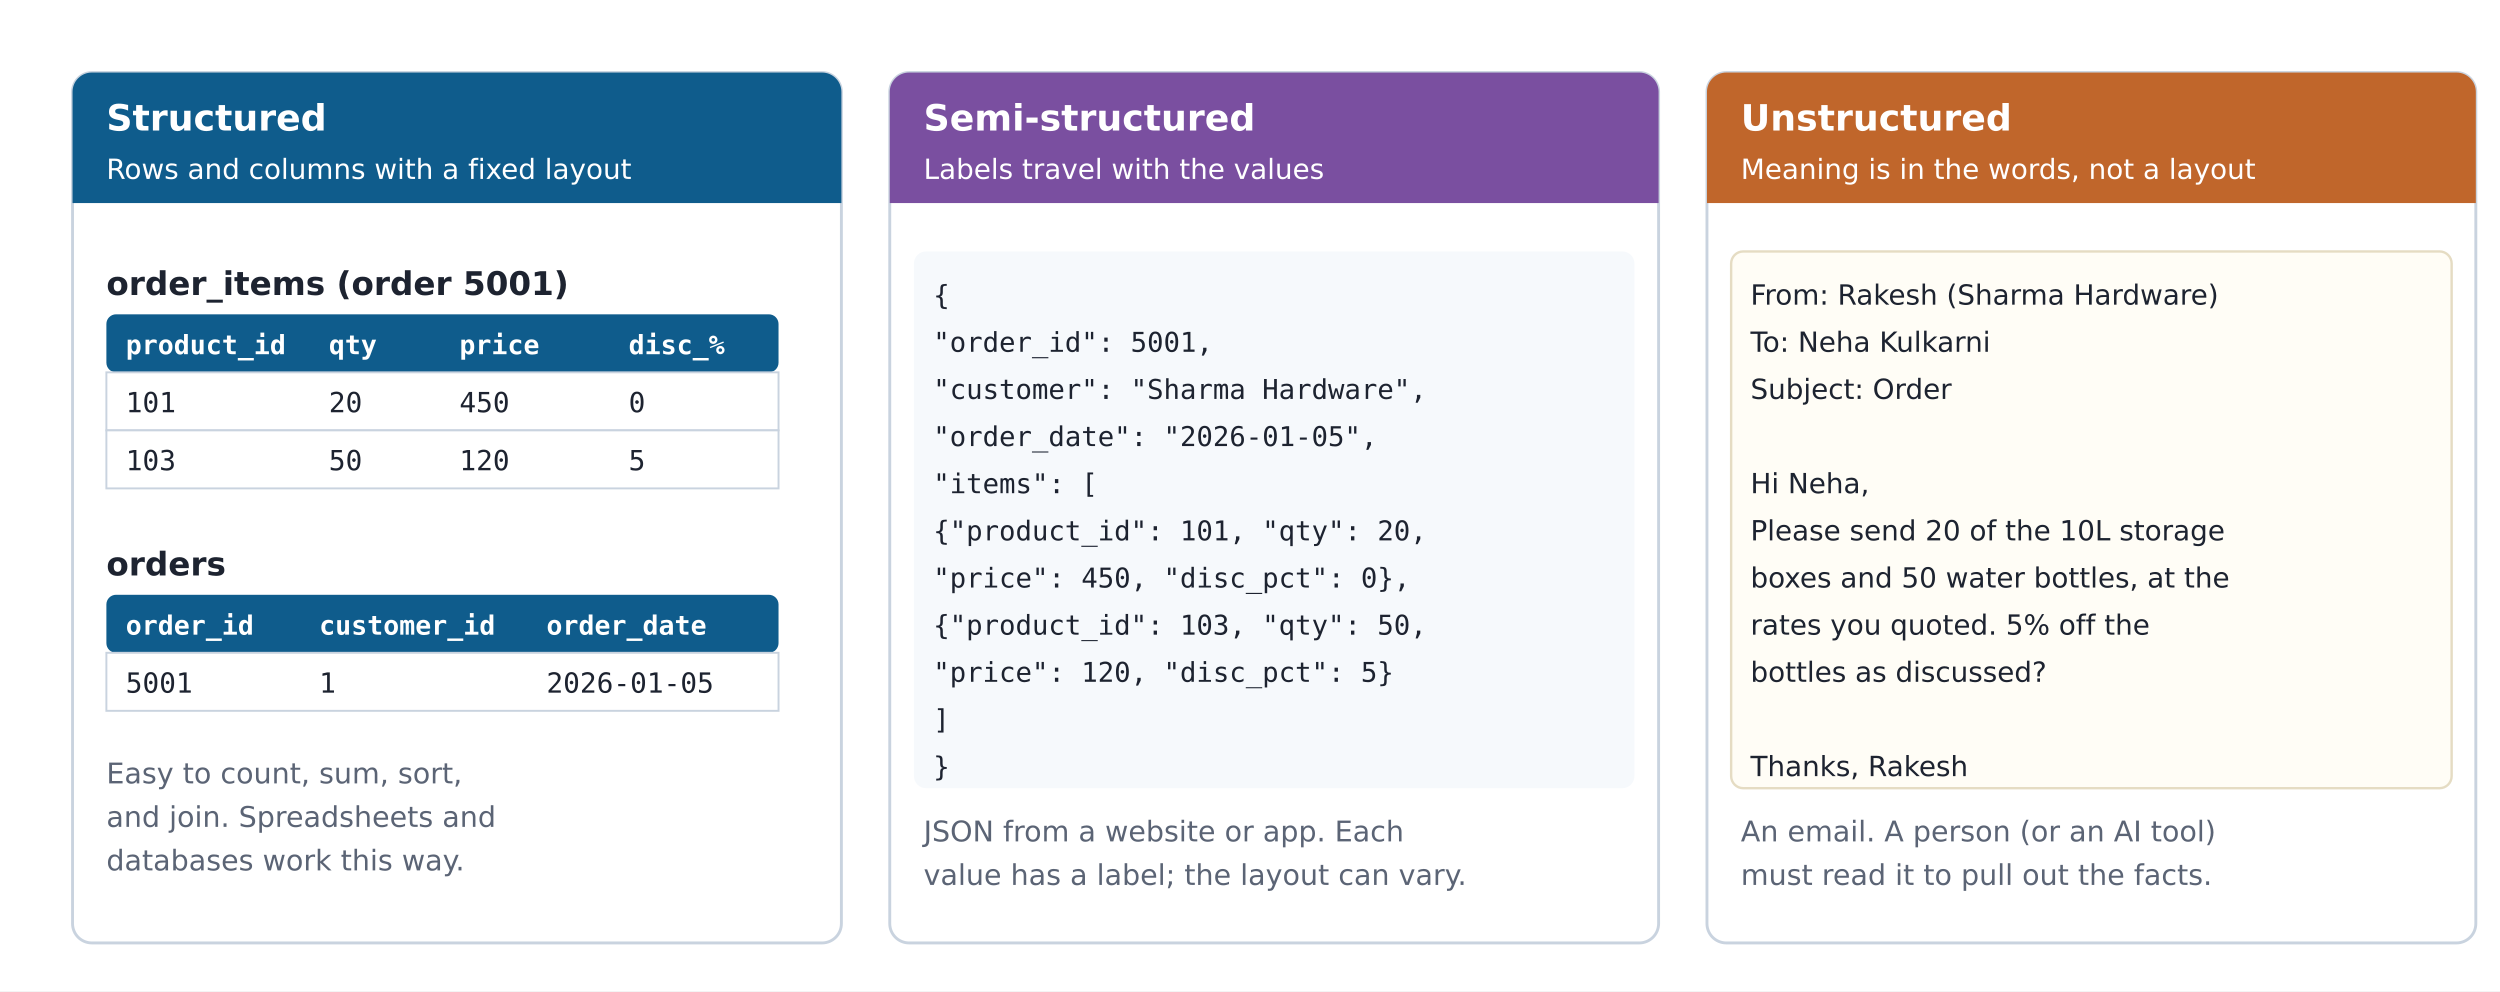
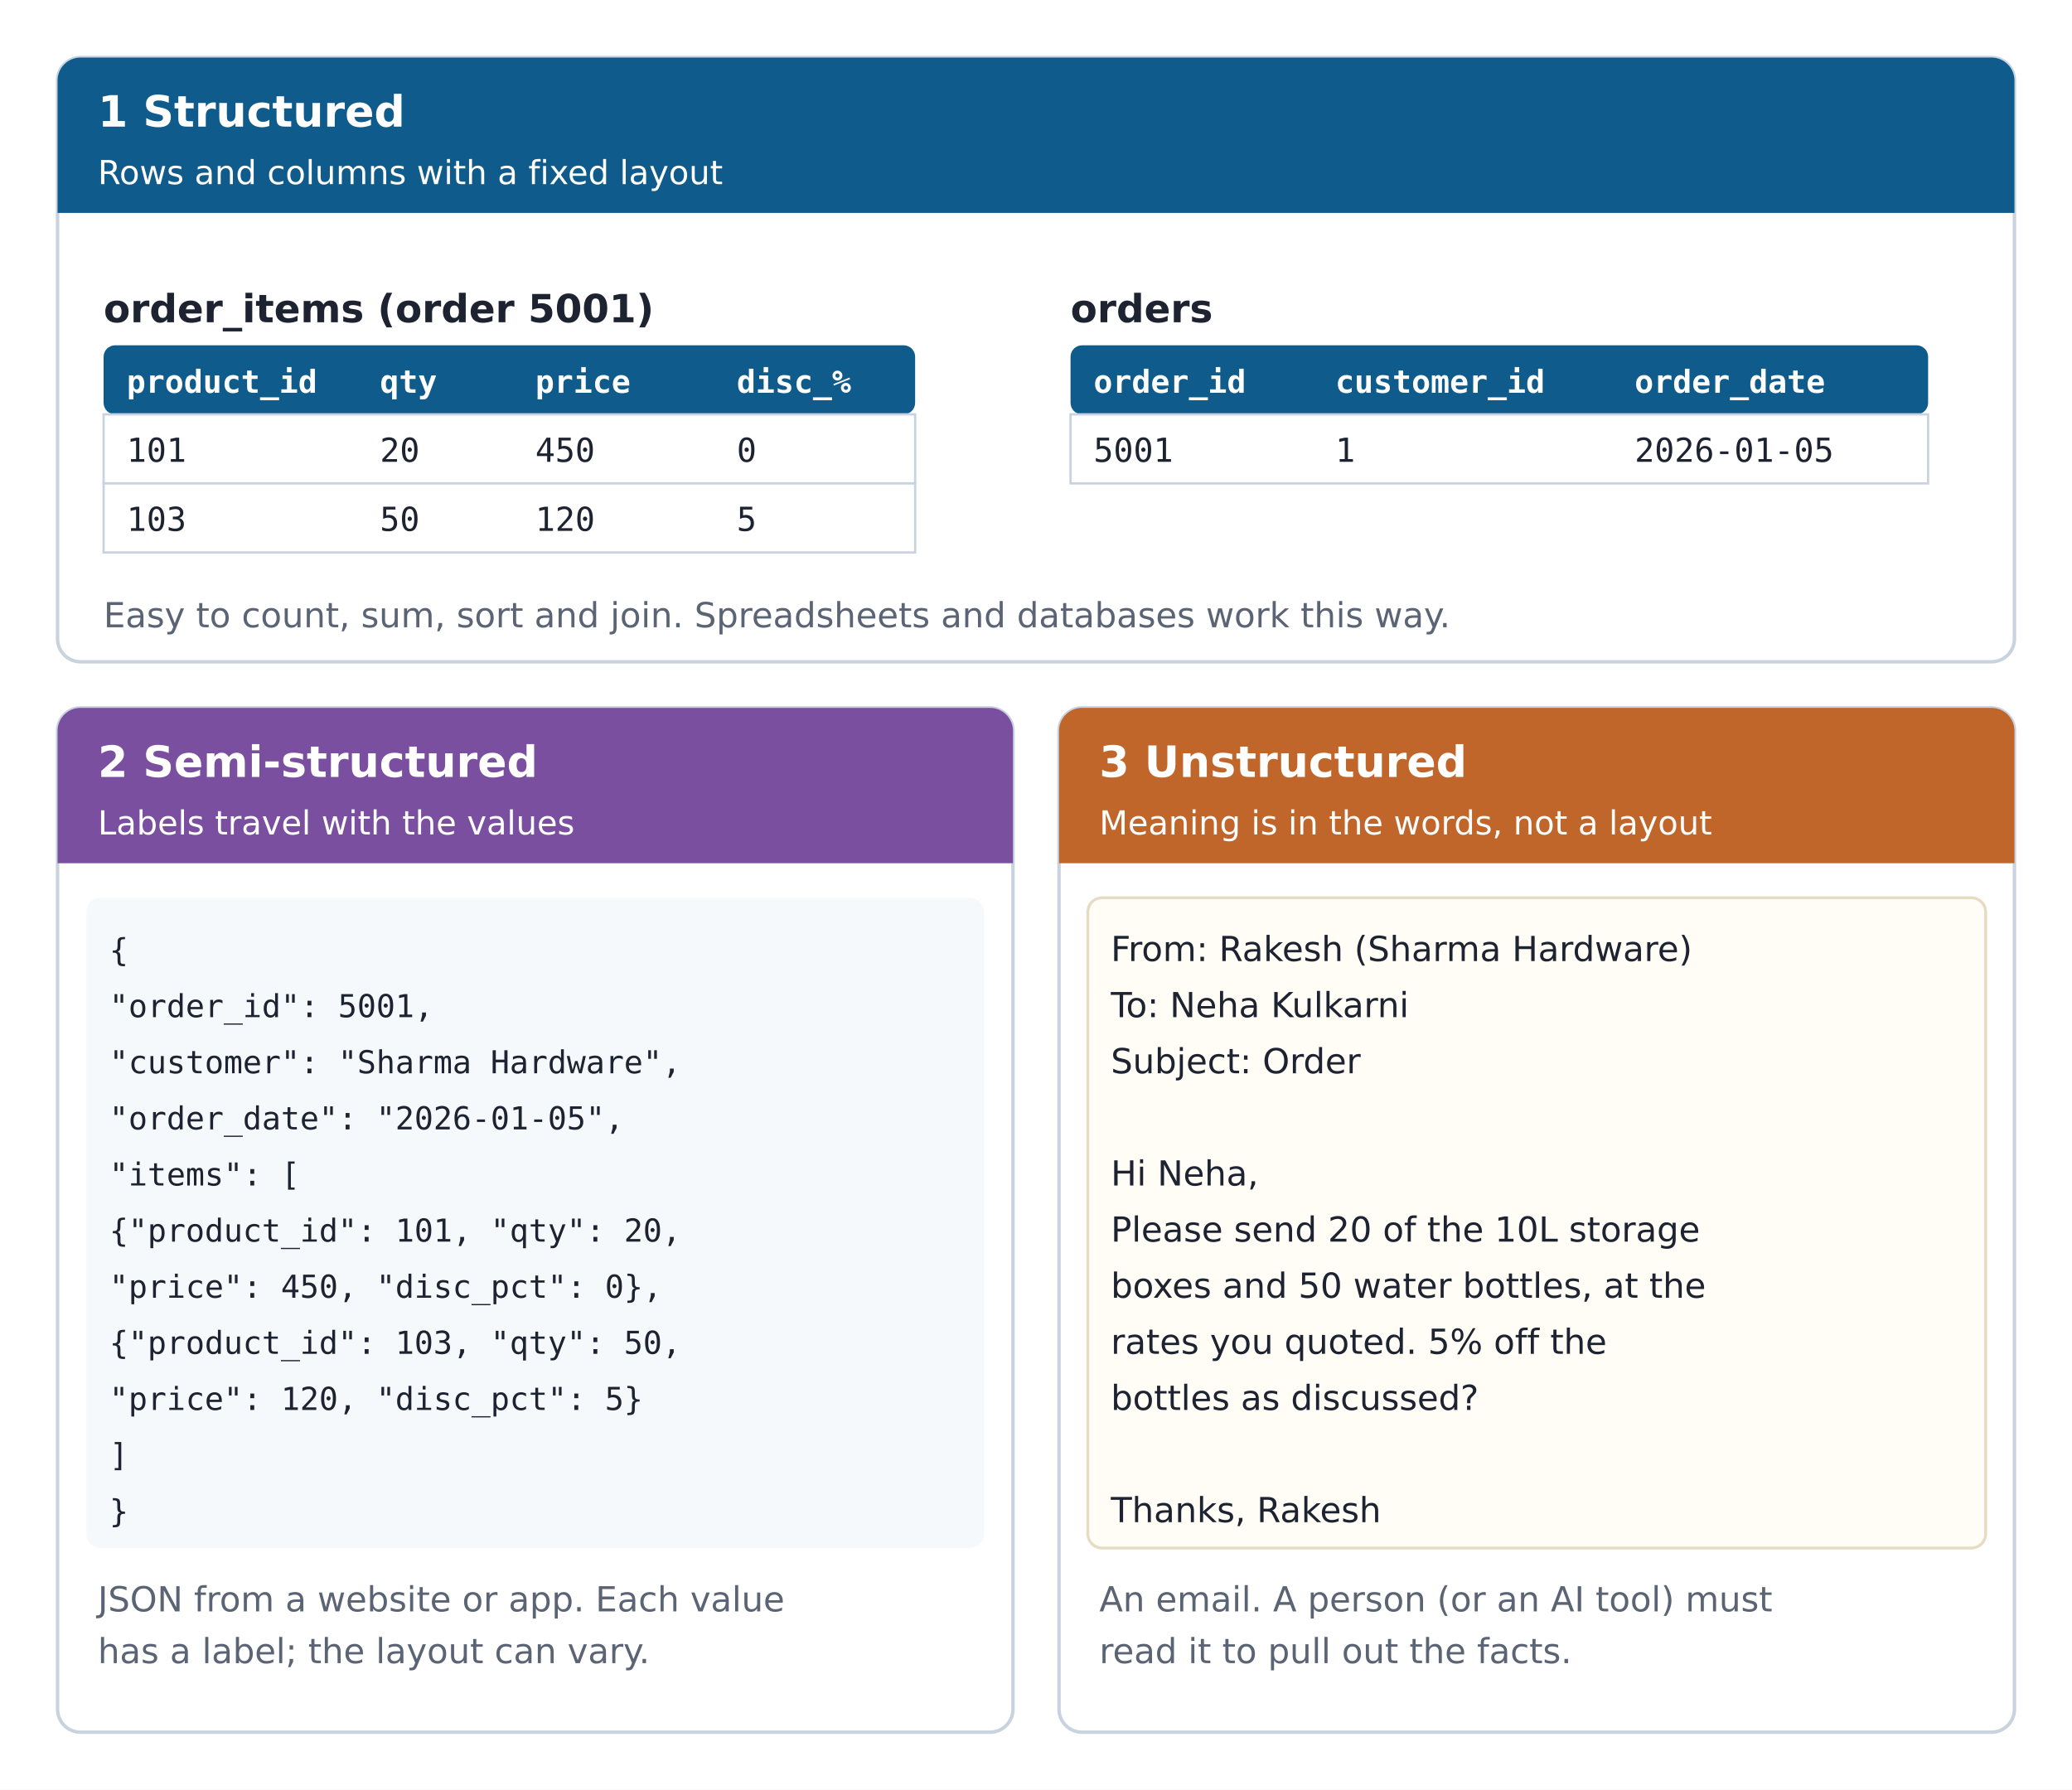
- <svg xmlns="http://www.w3.org/2000/svg" width="1034" height="410" viewBox="0 0 1034 410" font-family="DejaVu Sans, Arial, sans-serif">
-   <rect width="1034" height="410" fill="#ffffff" />
-   <rect x="30" y="30" width="318" height="360" rx="8" fill="#fff" stroke="#c9d3df" stroke-width="1.2" />
-   <path d="M30,38 a8,8 0 0 1 8,-8 H340 a8,8 0 0 1 8,8 V84 H30 Z" fill="#0f5c8c" />
-   <text x="44" y="54" font-size="15" fill="#fff" font-weight="bold" text-anchor="start" font-family="Poppins, DejaVu Sans, sans-serif">Structured</text>
-   <text x="44" y="74" font-size="11.5" fill="#fff" font-weight="normal" text-anchor="start">Rows and columns with a fixed layout</text>
-   <rect x="368" y="30" width="318" height="360" rx="8" fill="#fff" stroke="#c9d3df" stroke-width="1.2" />
-   <path d="M368,38 a8,8 0 0 1 8,-8 H678 a8,8 0 0 1 8,8 V84 H368 Z" fill="#7a4fa0" />
-   <text x="382" y="54" font-size="15" fill="#fff" font-weight="bold" text-anchor="start" font-family="Poppins, DejaVu Sans, sans-serif">Semi-structured</text>
-   <text x="382" y="74" font-size="11.5" fill="#fff" font-weight="normal" text-anchor="start">Labels travel with the values</text>
-   <rect x="706" y="30" width="318" height="360" rx="8" fill="#fff" stroke="#c9d3df" stroke-width="1.2" />
-   <path d="M706,38 a8,8 0 0 1 8,-8 H1016 a8,8 0 0 1 8,8 V84 H706 Z" fill="#c0662b" />
-   <text x="720" y="54" font-size="15" fill="#fff" font-weight="bold" text-anchor="start" font-family="Poppins, DejaVu Sans, sans-serif">Unstructured</text>
-   <text x="720" y="74" font-size="11.5" fill="#fff" font-weight="normal" text-anchor="start">Meaning is in the words, not a layout</text>
-   <text x="44" y="122" font-size="13.5" fill="#1d2330" font-weight="bold" text-anchor="start" font-family="Poppins, DejaVu Sans, sans-serif">order_items (order 5001)</text>
-   <rect x="44" y="130" width="278" height="24" rx="4" fill="#0f5c8c" stroke="none" stroke-width="1" />
-   <text x="52" y="146.5" font-size="11" fill="#fff" font-weight="bold" text-anchor="start" font-family="DejaVu Sans Mono, monospace">product_id</text>
-   <text x="136" y="146.5" font-size="11" fill="#fff" font-weight="bold" text-anchor="start" font-family="DejaVu Sans Mono, monospace">qty</text>
-   <text x="190" y="146.5" font-size="11" fill="#fff" font-weight="bold" text-anchor="start" font-family="DejaVu Sans Mono, monospace">price</text>
-   <text x="260" y="146.5" font-size="11" fill="#fff" font-weight="bold" text-anchor="start" font-family="DejaVu Sans Mono, monospace">disc_%</text>
-   <rect x="44" y="154" width="278" height="24" rx="0" fill="#fff" stroke="#c9d3df" stroke-width="0.8" />
-   <text x="52" y="170.5" font-size="11.5" fill="#1d2330" font-weight="normal" text-anchor="start" font-family="DejaVu Sans Mono, monospace">101</text>
-   <text x="136" y="170.5" font-size="11.5" fill="#1d2330" font-weight="normal" text-anchor="start" font-family="DejaVu Sans Mono, monospace">20</text>
-   <text x="190" y="170.5" font-size="11.5" fill="#1d2330" font-weight="normal" text-anchor="start" font-family="DejaVu Sans Mono, monospace">450</text>
-   <text x="260" y="170.5" font-size="11.5" fill="#1d2330" font-weight="normal" text-anchor="start" font-family="DejaVu Sans Mono, monospace">0</text>
-   <rect x="44" y="178" width="278" height="24" rx="0" fill="#fff" stroke="#c9d3df" stroke-width="0.8" />
-   <text x="52" y="194.5" font-size="11.5" fill="#1d2330" font-weight="normal" text-anchor="start" font-family="DejaVu Sans Mono, monospace">103</text>
-   <text x="136" y="194.5" font-size="11.5" fill="#1d2330" font-weight="normal" text-anchor="start" font-family="DejaVu Sans Mono, monospace">50</text>
-   <text x="190" y="194.5" font-size="11.5" fill="#1d2330" font-weight="normal" text-anchor="start" font-family="DejaVu Sans Mono, monospace">120</text>
-   <text x="260" y="194.5" font-size="11.5" fill="#1d2330" font-weight="normal" text-anchor="start" font-family="DejaVu Sans Mono, monospace">5</text>
-   <text x="44" y="238" font-size="13.5" fill="#1d2330" font-weight="bold" text-anchor="start" font-family="Poppins, DejaVu Sans, sans-serif">orders</text>
-   <rect x="44" y="246" width="278" height="24" rx="4" fill="#0f5c8c" stroke="none" stroke-width="1" />
-   <text x="52" y="262.5" font-size="11" fill="#fff" font-weight="bold" text-anchor="start" font-family="DejaVu Sans Mono, monospace">order_id</text>
-   <text x="132" y="262.5" font-size="11" fill="#fff" font-weight="bold" text-anchor="start" font-family="DejaVu Sans Mono, monospace">customer_id</text>
-   <text x="226" y="262.5" font-size="11" fill="#fff" font-weight="bold" text-anchor="start" font-family="DejaVu Sans Mono, monospace">order_date</text>
-   <rect x="44" y="270" width="278" height="24" rx="0" fill="#fff" stroke="#c9d3df" stroke-width="0.8" />
-   <text x="52" y="286.5" font-size="11.5" fill="#1d2330" font-weight="normal" text-anchor="start" font-family="DejaVu Sans Mono, monospace">5001</text>
-   <text x="132" y="286.5" font-size="11.5" fill="#1d2330" font-weight="normal" text-anchor="start" font-family="DejaVu Sans Mono, monospace">1</text>
-   <text x="226" y="286.5" font-size="11.5" fill="#1d2330" font-weight="normal" text-anchor="start" font-family="DejaVu Sans Mono, monospace">2026-01-05</text>
-   <text x="44" y="324" font-size="11.8" fill="#5b6475" font-weight="normal" text-anchor="start">Easy to count, sum, sort,</text>
-   <text x="44" y="342" font-size="11.8" fill="#5b6475" font-weight="normal" text-anchor="start">and join. Spreadsheets and</text>
-   <text x="44" y="360" font-size="11.8" fill="#5b6475" font-weight="normal" text-anchor="start">databases work this way.</text>
-   <rect x="378" y="104" width="298" height="222" rx="5" fill="#f6f9fc" stroke="none" stroke-width="1" />
-   <text x="386" y="126.0" font-size="11.3" fill="#1d2330" font-weight="normal" text-anchor="start" font-family="DejaVu Sans Mono, monospace">{</text>
-   <text x="386" y="145.5" font-size="11.3" fill="#1d2330" font-weight="normal" text-anchor="start" font-family="DejaVu Sans Mono, monospace">  "order_id": 5001,</text>
-   <text x="386" y="165.0" font-size="11.3" fill="#1d2330" font-weight="normal" text-anchor="start" font-family="DejaVu Sans Mono, monospace">  "customer": "Sharma Hardware",</text>
-   <text x="386" y="184.5" font-size="11.3" fill="#1d2330" font-weight="normal" text-anchor="start" font-family="DejaVu Sans Mono, monospace">  "order_date": "2026-01-05",</text>
-   <text x="386" y="204.0" font-size="11.3" fill="#1d2330" font-weight="normal" text-anchor="start" font-family="DejaVu Sans Mono, monospace">  "items": [</text>
-   <text x="386" y="223.5" font-size="11.3" fill="#1d2330" font-weight="normal" text-anchor="start" font-family="DejaVu Sans Mono, monospace">    {"product_id": 101, "qty": 20,</text>
-   <text x="386" y="243.0" font-size="11.3" fill="#1d2330" font-weight="normal" text-anchor="start" font-family="DejaVu Sans Mono, monospace">     "price": 450, "disc_pct": 0},</text>
-   <text x="386" y="262.5" font-size="11.3" fill="#1d2330" font-weight="normal" text-anchor="start" font-family="DejaVu Sans Mono, monospace">    {"product_id": 103, "qty": 50,</text>
-   <text x="386" y="282.0" font-size="11.3" fill="#1d2330" font-weight="normal" text-anchor="start" font-family="DejaVu Sans Mono, monospace">     "price": 120, "disc_pct": 5}</text>
-   <text x="386" y="301.5" font-size="11.3" fill="#1d2330" font-weight="normal" text-anchor="start" font-family="DejaVu Sans Mono, monospace">  ]</text>
-   <text x="386" y="321.0" font-size="11.3" fill="#1d2330" font-weight="normal" text-anchor="start" font-family="DejaVu Sans Mono, monospace">}</text>
-   <text x="382" y="348" font-size="11.8" fill="#5b6475" font-weight="normal" text-anchor="start">JSON from a website or app. Each</text>
-   <text x="382" y="366" font-size="11.8" fill="#5b6475" font-weight="normal" text-anchor="start">value has a label; the layout can vary.</text>
-   <rect x="716" y="104" width="298" height="222" rx="5" fill="#fffdf6" stroke="#e5dcc3" stroke-width="1" />
-   <text x="724" y="126.0" font-size="11.5" fill="#1d2330" font-weight="normal" text-anchor="start">From: Rakesh (Sharma Hardware)</text>
-   <text x="724" y="145.5" font-size="11.5" fill="#1d2330" font-weight="normal" text-anchor="start">To: Neha Kulkarni</text>
-   <text x="724" y="165.0" font-size="11.5" fill="#1d2330" font-weight="normal" text-anchor="start">Subject: Order</text>
-   <text x="724" y="184.5" font-size="11.5" fill="#1d2330" font-weight="normal" text-anchor="start" />
-   <text x="724" y="204.0" font-size="11.5" fill="#1d2330" font-weight="normal" text-anchor="start">Hi Neha,</text>
-   <text x="724" y="223.5" font-size="11.5" fill="#1d2330" font-weight="normal" text-anchor="start">Please send 20 of the 10L storage</text>
-   <text x="724" y="243.0" font-size="11.5" fill="#1d2330" font-weight="normal" text-anchor="start">boxes and 50 water bottles, at the</text>
-   <text x="724" y="262.5" font-size="11.5" fill="#1d2330" font-weight="normal" text-anchor="start">rates you quoted. 5% off the</text>
-   <text x="724" y="282.0" font-size="11.5" fill="#1d2330" font-weight="normal" text-anchor="start">bottles as discussed?</text>
-   <text x="724" y="301.5" font-size="11.5" fill="#1d2330" font-weight="normal" text-anchor="start" />
-   <text x="724" y="321.0" font-size="11.5" fill="#1d2330" font-weight="normal" text-anchor="start">Thanks, Rakesh</text>
-   <text x="720" y="348" font-size="11.8" fill="#5b6475" font-weight="normal" text-anchor="start">An email. A person (or an AI tool)</text>
-   <text x="720" y="366" font-size="11.8" fill="#5b6475" font-weight="normal" text-anchor="start">must read it to pull out the facts.</text>
+ <svg xmlns="http://www.w3.org/2000/svg" width="720" height="622" viewBox="0 0 720 622" font-family="DejaVu Sans, Arial, sans-serif">
+   <rect width="720" height="622" fill="#ffffff" />
+   <rect x="20" y="20" width="680" height="210" rx="8" fill="#fff" stroke="#c9d3df" stroke-width="1.2" />
+   <path d="M20,28 a8,8 0 0 1 8,-8 H692 a8,8 0 0 1 8,8 V74 H20 Z" fill="#0f5c8c" />
+   <text x="34" y="44" font-size="15" fill="#fff" font-weight="bold" text-anchor="start" font-family="Poppins, DejaVu Sans, sans-serif">1  Structured</text>
+   <text x="34" y="64" font-size="11.5" fill="#fff" font-weight="normal" text-anchor="start">Rows and columns with a fixed layout</text>
+   <text x="36" y="112" font-size="13.5" fill="#1d2330" font-weight="bold" text-anchor="start" font-family="Poppins, DejaVu Sans, sans-serif">order_items (order 5001)</text>
+   <rect x="36" y="120" width="282" height="24" rx="4" fill="#0f5c8c" stroke="none" stroke-width="1" />
+   <text x="44" y="136.5" font-size="11" fill="#fff" font-weight="bold" text-anchor="start" font-family="DejaVu Sans Mono, monospace">product_id</text>
+   <text x="132" y="136.5" font-size="11" fill="#fff" font-weight="bold" text-anchor="start" font-family="DejaVu Sans Mono, monospace">qty</text>
+   <text x="186" y="136.5" font-size="11" fill="#fff" font-weight="bold" text-anchor="start" font-family="DejaVu Sans Mono, monospace">price</text>
+   <text x="256" y="136.5" font-size="11" fill="#fff" font-weight="bold" text-anchor="start" font-family="DejaVu Sans Mono, monospace">disc_%</text>
+   <rect x="36" y="144" width="282" height="24" rx="0" fill="#fff" stroke="#c9d3df" stroke-width="0.8" />
+   <text x="44" y="160.5" font-size="11.5" fill="#1d2330" font-weight="normal" text-anchor="start" font-family="DejaVu Sans Mono, monospace">101</text>
+   <text x="132" y="160.5" font-size="11.5" fill="#1d2330" font-weight="normal" text-anchor="start" font-family="DejaVu Sans Mono, monospace">20</text>
+   <text x="186" y="160.5" font-size="11.5" fill="#1d2330" font-weight="normal" text-anchor="start" font-family="DejaVu Sans Mono, monospace">450</text>
+   <text x="256" y="160.5" font-size="11.5" fill="#1d2330" font-weight="normal" text-anchor="start" font-family="DejaVu Sans Mono, monospace">0</text>
+   <rect x="36" y="168" width="282" height="24" rx="0" fill="#fff" stroke="#c9d3df" stroke-width="0.8" />
+   <text x="44" y="184.5" font-size="11.5" fill="#1d2330" font-weight="normal" text-anchor="start" font-family="DejaVu Sans Mono, monospace">103</text>
+   <text x="132" y="184.5" font-size="11.5" fill="#1d2330" font-weight="normal" text-anchor="start" font-family="DejaVu Sans Mono, monospace">50</text>
+   <text x="186" y="184.5" font-size="11.5" fill="#1d2330" font-weight="normal" text-anchor="start" font-family="DejaVu Sans Mono, monospace">120</text>
+   <text x="256" y="184.5" font-size="11.5" fill="#1d2330" font-weight="normal" text-anchor="start" font-family="DejaVu Sans Mono, monospace">5</text>
+   <text x="372" y="112" font-size="13.5" fill="#1d2330" font-weight="bold" text-anchor="start" font-family="Poppins, DejaVu Sans, sans-serif">orders</text>
+   <rect x="372" y="120" width="298" height="24" rx="4" fill="#0f5c8c" stroke="none" stroke-width="1" />
+   <text x="380" y="136.5" font-size="11" fill="#fff" font-weight="bold" text-anchor="start" font-family="DejaVu Sans Mono, monospace">order_id</text>
+   <text x="464" y="136.5" font-size="11" fill="#fff" font-weight="bold" text-anchor="start" font-family="DejaVu Sans Mono, monospace">customer_id</text>
+   <text x="568" y="136.5" font-size="11" fill="#fff" font-weight="bold" text-anchor="start" font-family="DejaVu Sans Mono, monospace">order_date</text>
+   <rect x="372" y="144" width="298" height="24" rx="0" fill="#fff" stroke="#c9d3df" stroke-width="0.8" />
+   <text x="380" y="160.5" font-size="11.5" fill="#1d2330" font-weight="normal" text-anchor="start" font-family="DejaVu Sans Mono, monospace">5001</text>
+   <text x="464" y="160.5" font-size="11.5" fill="#1d2330" font-weight="normal" text-anchor="start" font-family="DejaVu Sans Mono, monospace">1</text>
+   <text x="568" y="160.5" font-size="11.5" fill="#1d2330" font-weight="normal" text-anchor="start" font-family="DejaVu Sans Mono, monospace">2026-01-05</text>
+   <text x="36" y="218" font-size="12" fill="#5b6475" font-weight="normal" text-anchor="start">Easy to count, sum, sort and join. Spreadsheets and databases work this way.</text>
+   <rect x="20" y="246" width="332.0" height="356" rx="8" fill="#fff" stroke="#c9d3df" stroke-width="1.2" />
+   <path d="M20,254 a8,8 0 0 1 8,-8 H344.0 a8,8 0 0 1 8,8 V300 H20 Z" fill="#7a4fa0" />
+   <text x="34" y="270" font-size="15" fill="#fff" font-weight="bold" text-anchor="start" font-family="Poppins, DejaVu Sans, sans-serif">2  Semi-structured</text>
+   <text x="34" y="290" font-size="11.5" fill="#fff" font-weight="normal" text-anchor="start">Labels travel with the values</text>
+   <rect x="30" y="312" width="312.0" height="226" rx="5" fill="#f6f9fc" stroke="none" stroke-width="1" />
+   <text x="38" y="334.0" font-size="11" fill="#1d2330" font-weight="normal" text-anchor="start" font-family="DejaVu Sans Mono, monospace">{</text>
+   <text x="38" y="353.5" font-size="11" fill="#1d2330" font-weight="normal" text-anchor="start" font-family="DejaVu Sans Mono, monospace">  "order_id": 5001,</text>
+   <text x="38" y="373.0" font-size="11" fill="#1d2330" font-weight="normal" text-anchor="start" font-family="DejaVu Sans Mono, monospace">  "customer": "Sharma Hardware",</text>
+   <text x="38" y="392.5" font-size="11" fill="#1d2330" font-weight="normal" text-anchor="start" font-family="DejaVu Sans Mono, monospace">  "order_date": "2026-01-05",</text>
+   <text x="38" y="412.0" font-size="11" fill="#1d2330" font-weight="normal" text-anchor="start" font-family="DejaVu Sans Mono, monospace">  "items": [</text>
+   <text x="38" y="431.5" font-size="11" fill="#1d2330" font-weight="normal" text-anchor="start" font-family="DejaVu Sans Mono, monospace">    {"product_id": 101, "qty": 20,</text>
+   <text x="38" y="451.0" font-size="11" fill="#1d2330" font-weight="normal" text-anchor="start" font-family="DejaVu Sans Mono, monospace">     "price": 450, "disc_pct": 0},</text>
+   <text x="38" y="470.5" font-size="11" fill="#1d2330" font-weight="normal" text-anchor="start" font-family="DejaVu Sans Mono, monospace">    {"product_id": 103, "qty": 50,</text>
+   <text x="38" y="490.0" font-size="11" fill="#1d2330" font-weight="normal" text-anchor="start" font-family="DejaVu Sans Mono, monospace">     "price": 120, "disc_pct": 5}</text>
+   <text x="38" y="509.5" font-size="11" fill="#1d2330" font-weight="normal" text-anchor="start" font-family="DejaVu Sans Mono, monospace">  ]</text>
+   <text x="38" y="529.0" font-size="11" fill="#1d2330" font-weight="normal" text-anchor="start" font-family="DejaVu Sans Mono, monospace">}</text>
+   <text x="34" y="560" font-size="12" fill="#5b6475" font-weight="normal" text-anchor="start">JSON from a website or app. Each value</text>
+   <text x="34" y="578" font-size="12" fill="#5b6475" font-weight="normal" text-anchor="start">has a label; the layout can vary.</text>
+   <rect x="368.0" y="246" width="332.0" height="356" rx="8" fill="#fff" stroke="#c9d3df" stroke-width="1.2" />
+   <path d="M368.0,254 a8,8 0 0 1 8,-8 H692.0 a8,8 0 0 1 8,8 V300 H368.0 Z" fill="#c0662b" />
+   <text x="382.0" y="270" font-size="15" fill="#fff" font-weight="bold" text-anchor="start" font-family="Poppins, DejaVu Sans, sans-serif">3  Unstructured</text>
+   <text x="382.0" y="290" font-size="11.5" fill="#fff" font-weight="normal" text-anchor="start">Meaning is in the words, not a layout</text>
+   <rect x="378.0" y="312" width="312.0" height="226" rx="5" fill="#fffdf6" stroke="#e5dcc3" stroke-width="1" />
+   <text x="386.0" y="334.0" font-size="12" fill="#1d2330" font-weight="normal" text-anchor="start">From: Rakesh (Sharma Hardware)</text>
+   <text x="386.0" y="353.5" font-size="12" fill="#1d2330" font-weight="normal" text-anchor="start">To: Neha Kulkarni</text>
+   <text x="386.0" y="373.0" font-size="12" fill="#1d2330" font-weight="normal" text-anchor="start">Subject: Order</text>
+   <text x="386.0" y="392.5" font-size="12" fill="#1d2330" font-weight="normal" text-anchor="start" />
+   <text x="386.0" y="412.0" font-size="12" fill="#1d2330" font-weight="normal" text-anchor="start">Hi Neha,</text>
+   <text x="386.0" y="431.5" font-size="12" fill="#1d2330" font-weight="normal" text-anchor="start">Please send 20 of the 10L storage</text>
+   <text x="386.0" y="451.0" font-size="12" fill="#1d2330" font-weight="normal" text-anchor="start">boxes and 50 water bottles, at the</text>
+   <text x="386.0" y="470.5" font-size="12" fill="#1d2330" font-weight="normal" text-anchor="start">rates you quoted. 5% off the</text>
+   <text x="386.0" y="490.0" font-size="12" fill="#1d2330" font-weight="normal" text-anchor="start">bottles as discussed?</text>
+   <text x="386.0" y="509.5" font-size="12" fill="#1d2330" font-weight="normal" text-anchor="start" />
+   <text x="386.0" y="529.0" font-size="12" fill="#1d2330" font-weight="normal" text-anchor="start">Thanks, Rakesh</text>
+   <text x="382.0" y="560" font-size="12" fill="#5b6475" font-weight="normal" text-anchor="start">An email. A person (or an AI tool) must</text>
+   <text x="382.0" y="578" font-size="12" fill="#5b6475" font-weight="normal" text-anchor="start">read it to pull out the facts.</text>
</svg>
